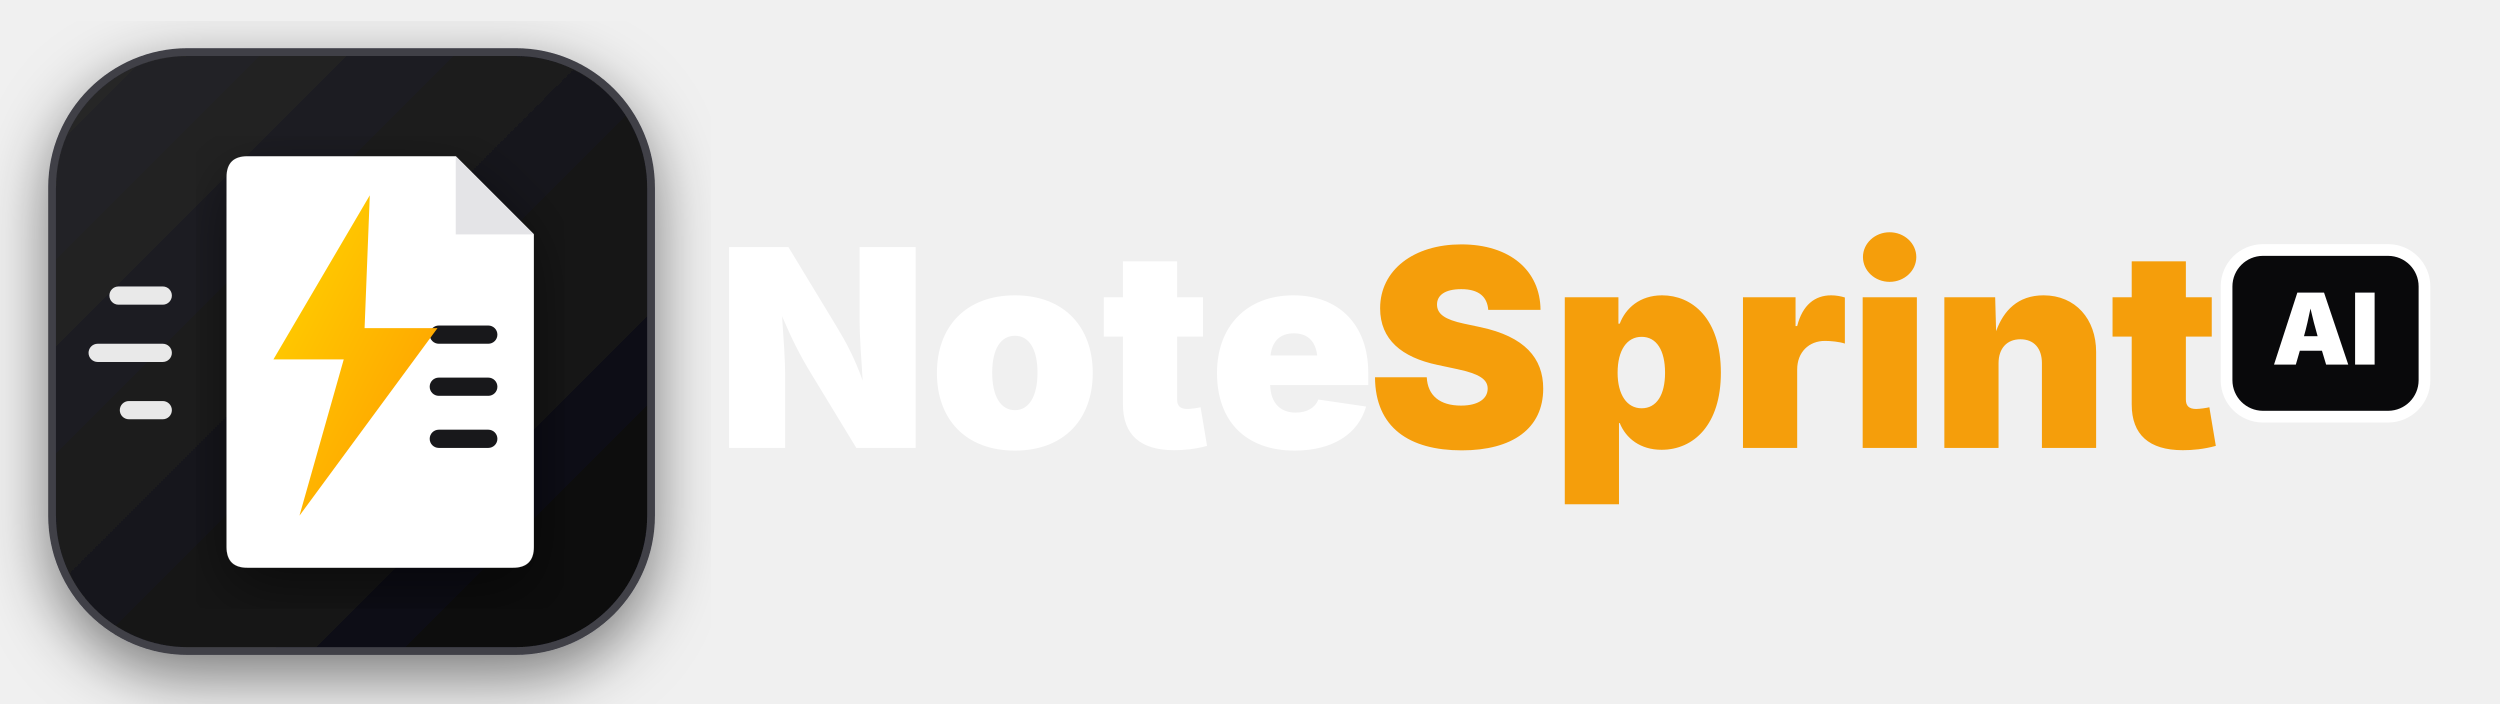
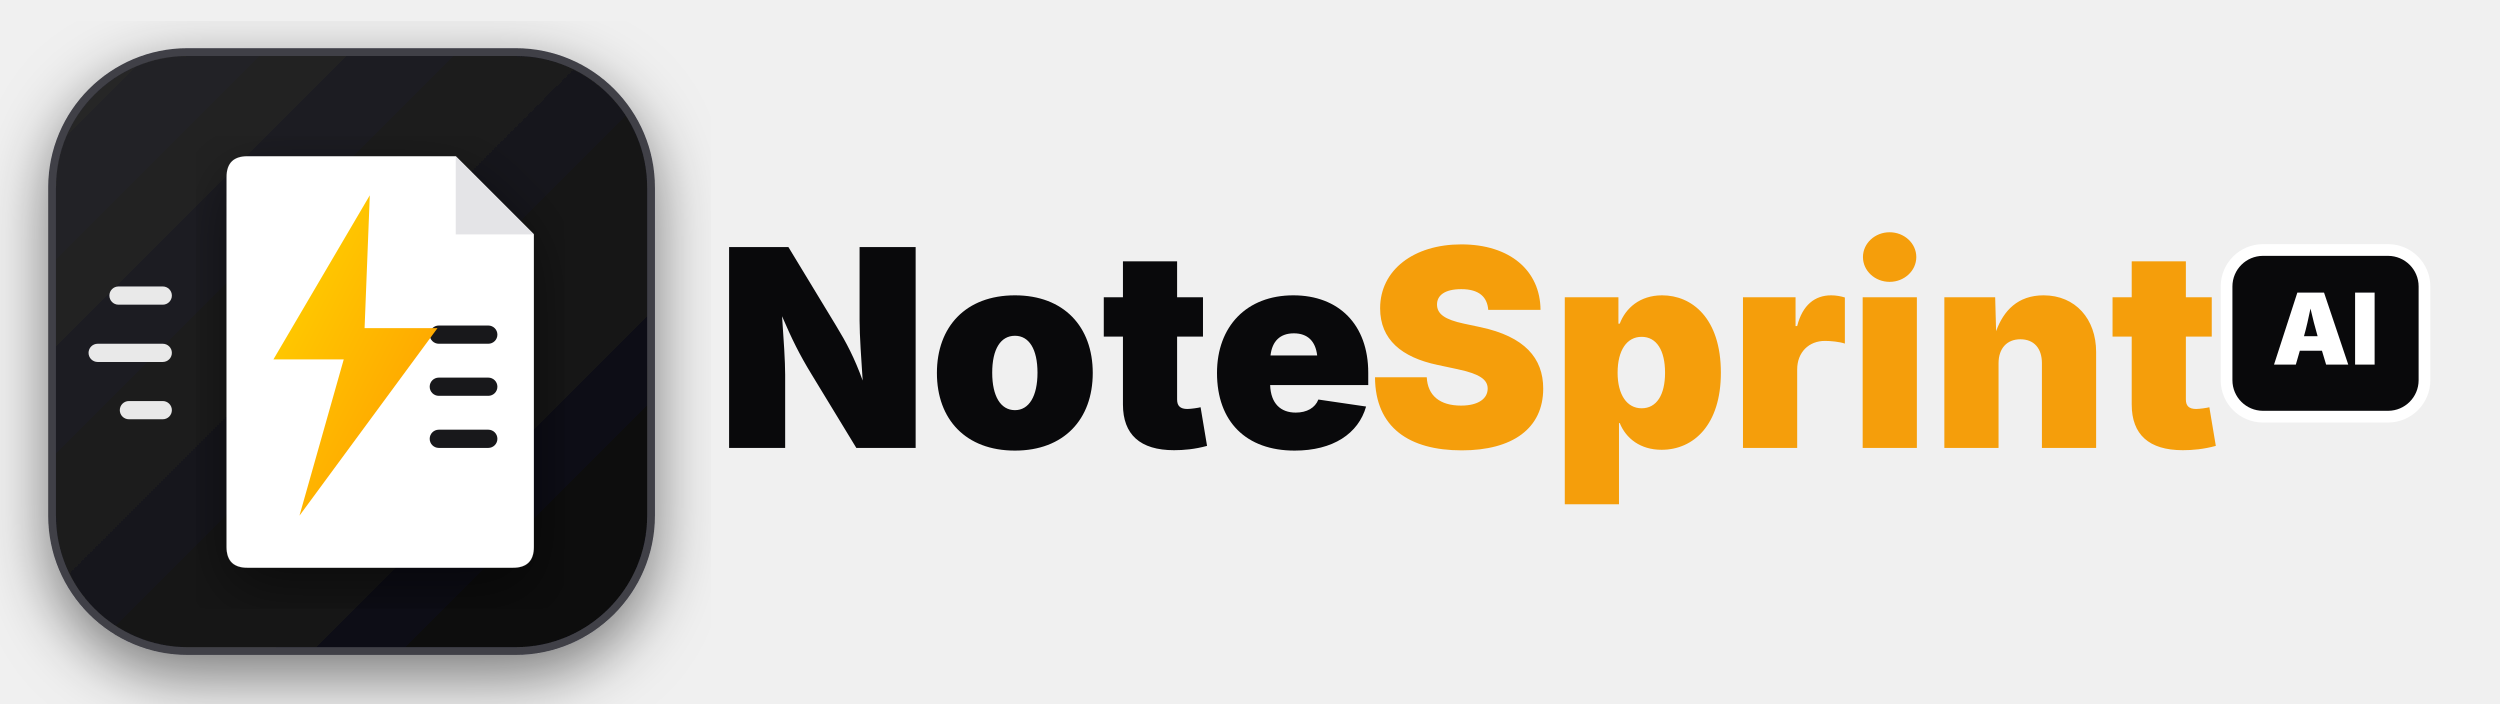
<svg xmlns="http://www.w3.org/2000/svg" viewBox="0 0 960 270" width="960" height="270">
  <defs>
    <linearGradient id="bg-grad" x1="0%" y1="0%" x2="100%" y2="100%">
      <stop offset="0%" stop-color="#27272A" />
      <stop offset="100%" stop-color="#09090B" />
    </linearGradient>
    <linearGradient id="bolt-grad" x1="0%" y1="0%" x2="100%" y2="100%">
      <stop offset="0%" stop-color="#FFD600" />
      <stop offset="100%" stop-color="#FF9900" />
    </linearGradient>
    <filter id="shadow" x="-10%" y="-10%" width="120%" height="120%">
      <feDropShadow dx="0" dy="8" stdDeviation="12" flood-color="#000000" flood-opacity="0.5" />
    </filter>
  </defs>
  <rect x="20" y="20" width="230" height="230" rx="52" fill="url(#bg-grad)" stroke="#3F3F46" stroke-width="3" filter="url(#shadow)" />
  <rect x="42" y="110" width="24" height="7" rx="3.5" fill="#FFFFFF" opacity="0.9" />
  <rect x="34" y="132" width="32" height="7" rx="3.5" fill="#FFFFFF" opacity="0.9" />
  <rect x="46" y="154" width="20" height="7" rx="3.5" fill="#FFFFFF" opacity="0.9" />
  <path d="M 95 60 L 175 60 L 205 90 L 205 210 Q 205 218 197 218 L 95 218 Q 87 218 87 210 L 87 68 Q 87 60 95 60 Z" fill="#FFFFFF" filter="url(#shadow)" />
  <path d="M 175 60 L 175 90 L 205 90 Z" fill="#E4E4E7" />
  <rect x="165" y="125" width="26" height="7" rx="3.5" fill="#18181B" />
  <rect x="165" y="145" width="26" height="7" rx="3.5" fill="#18181B" />
  <rect x="165" y="165" width="26" height="7" rx="3.5" fill="#18181B" />
  <path d="M 142 75 L 105 138 L 132 138 L 115 198 L 168 126 L 140 126 Z" fill="url(#bolt-grad)" />
-   <text x="275" y="172" font-family="Inter, -apple-system, BlinkMacSystemFont, 'Segoe UI', Roboto, sans-serif" font-size="106" font-weight="900" fill="#FFFFFF">Note</text>
+   <text x="275" y="172" font-family="Inter, -apple-system, BlinkMacSystemFont, 'Segoe UI', Roboto, sans-serif" font-size="106" font-weight="900" fill="#09090B">Note</text>
  <text x="525" y="172" font-family="Inter, -apple-system, BlinkMacSystemFont, 'Segoe UI', Roboto, sans-serif" font-size="106" font-weight="900" fill="#F59E0B">Sprint</text>
  <g transform="translate(855, 96)">
    <rect x="0" y="0" width="76" height="64" rx="14" fill="#09090B" stroke="#FFFFFF" stroke-width="4.5" />
    <text x="38" y="44" font-family="Inter, -apple-system, BlinkMacSystemFont, 'Segoe UI', Roboto, sans-serif" font-size="38" font-weight="900" fill="#FFFFFF" text-anchor="middle">AI</text>
  </g>
</svg>
